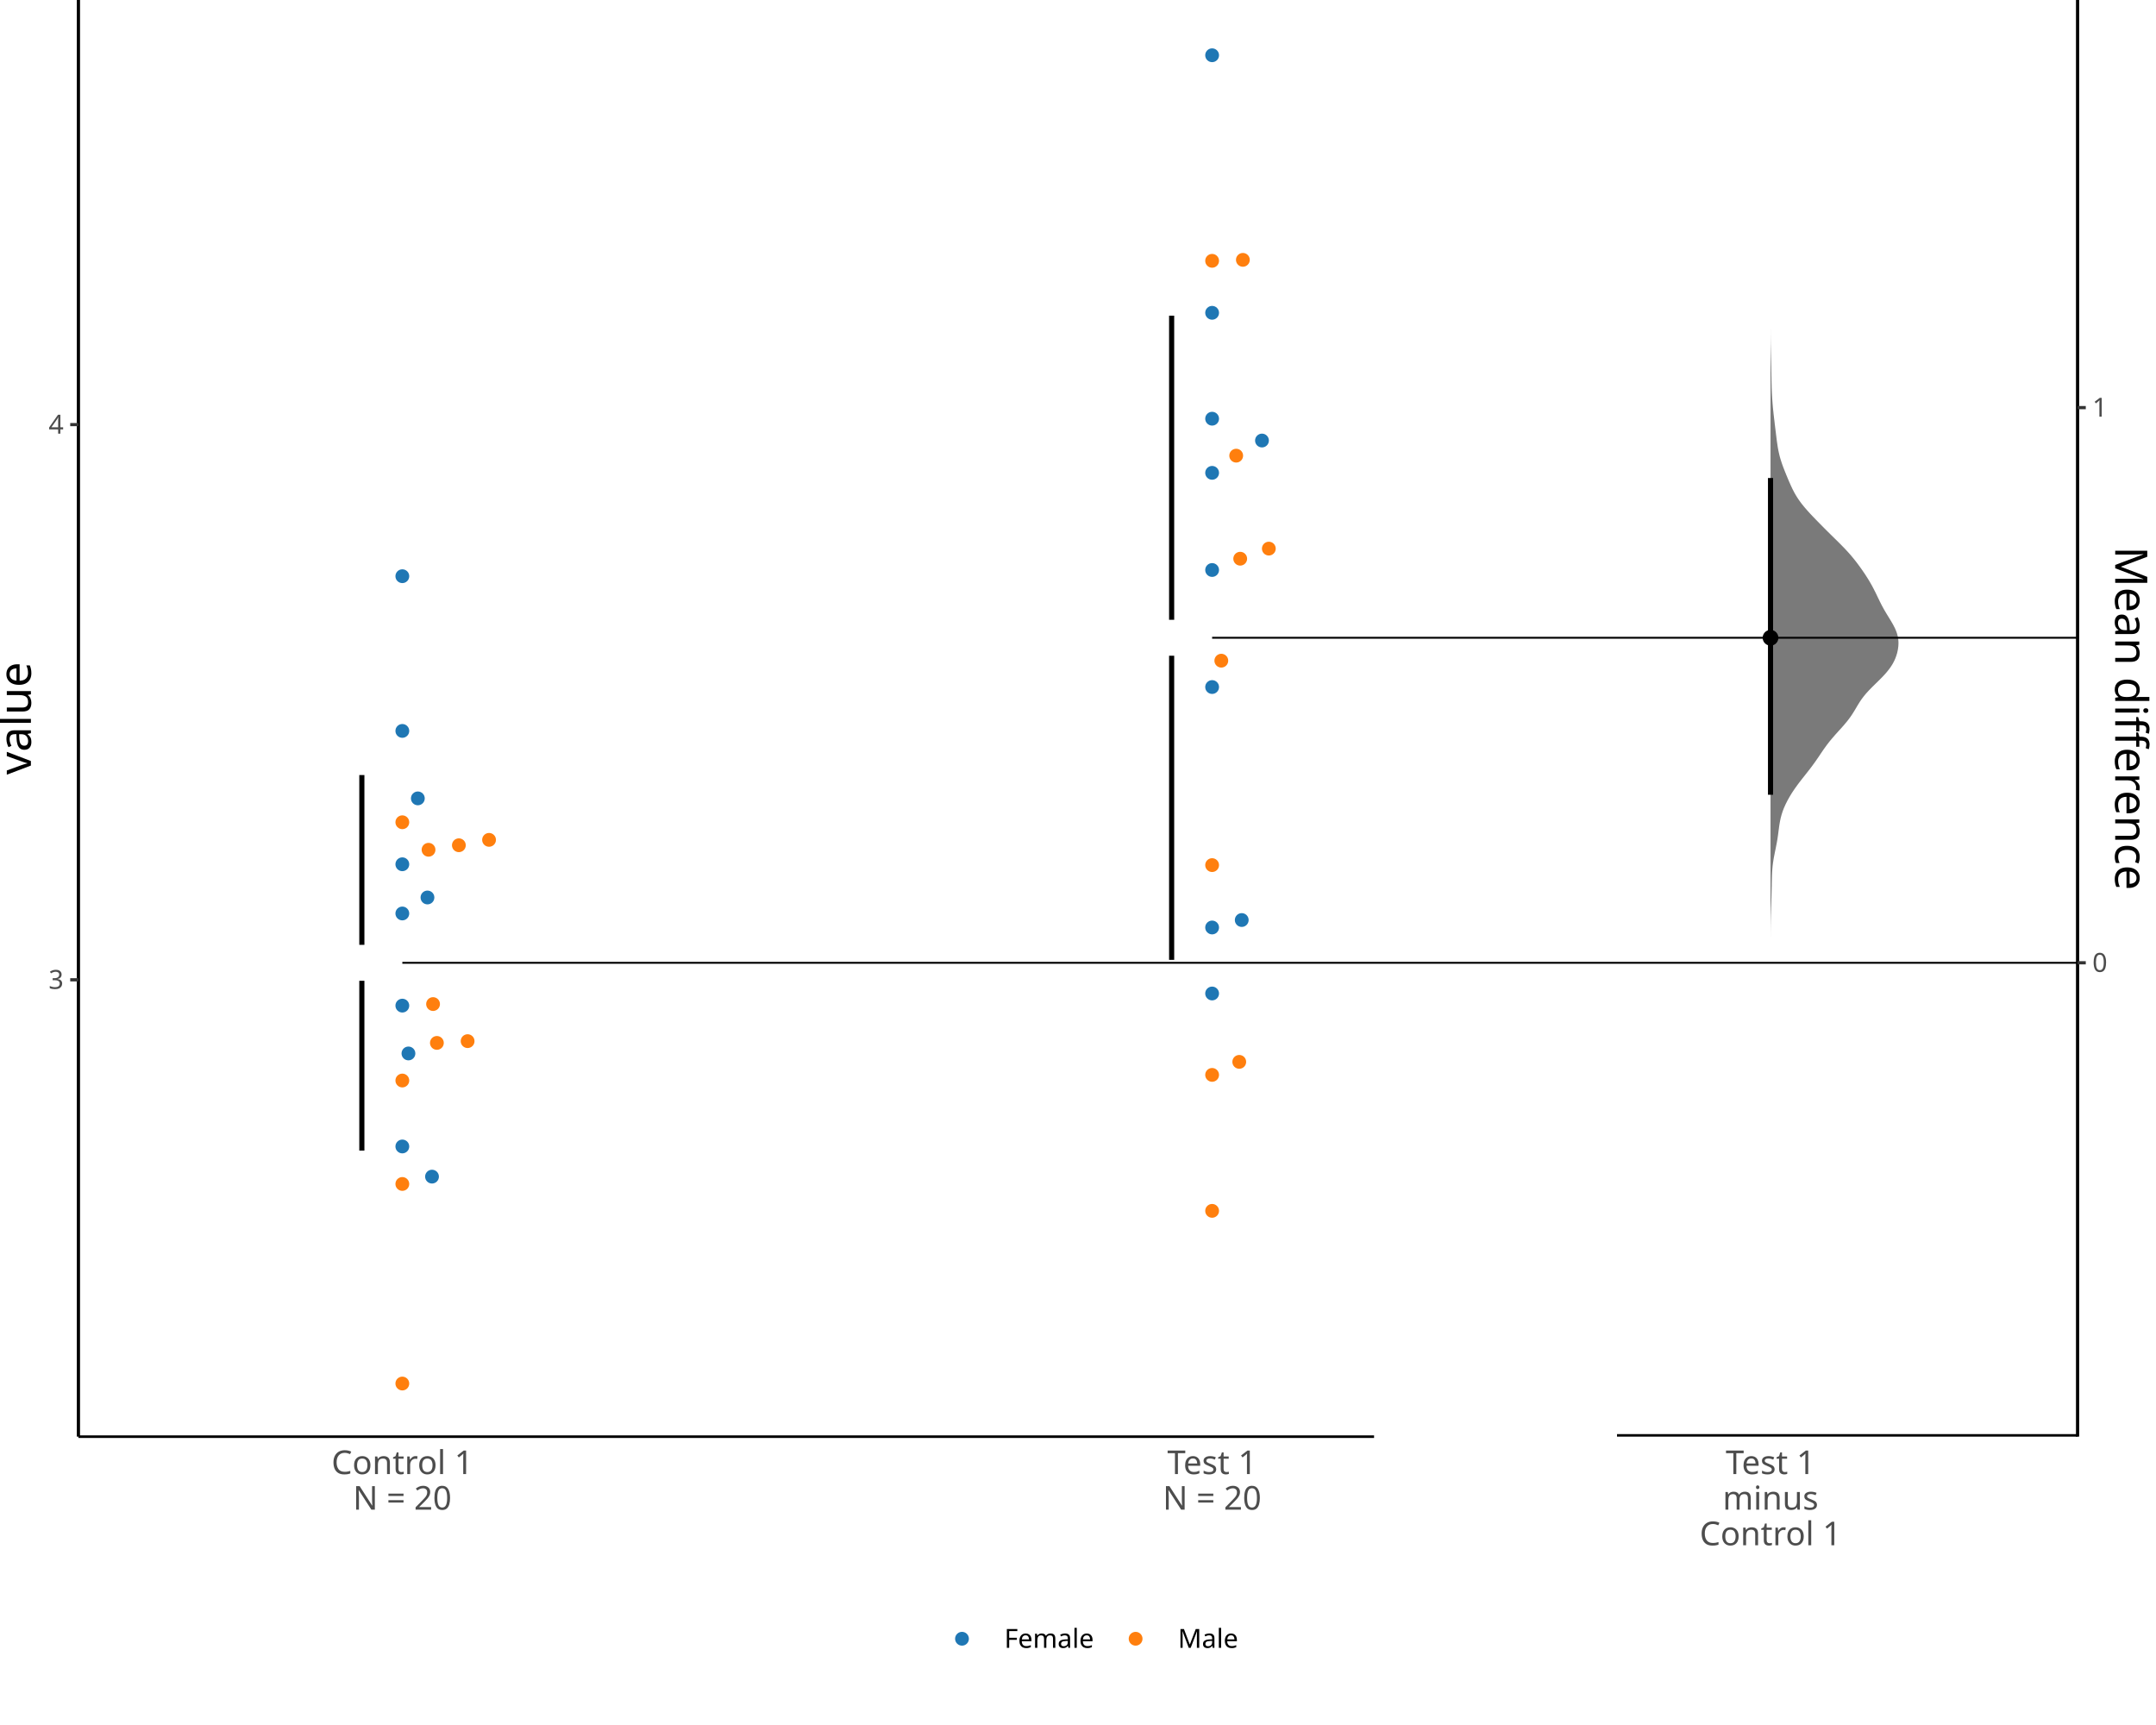
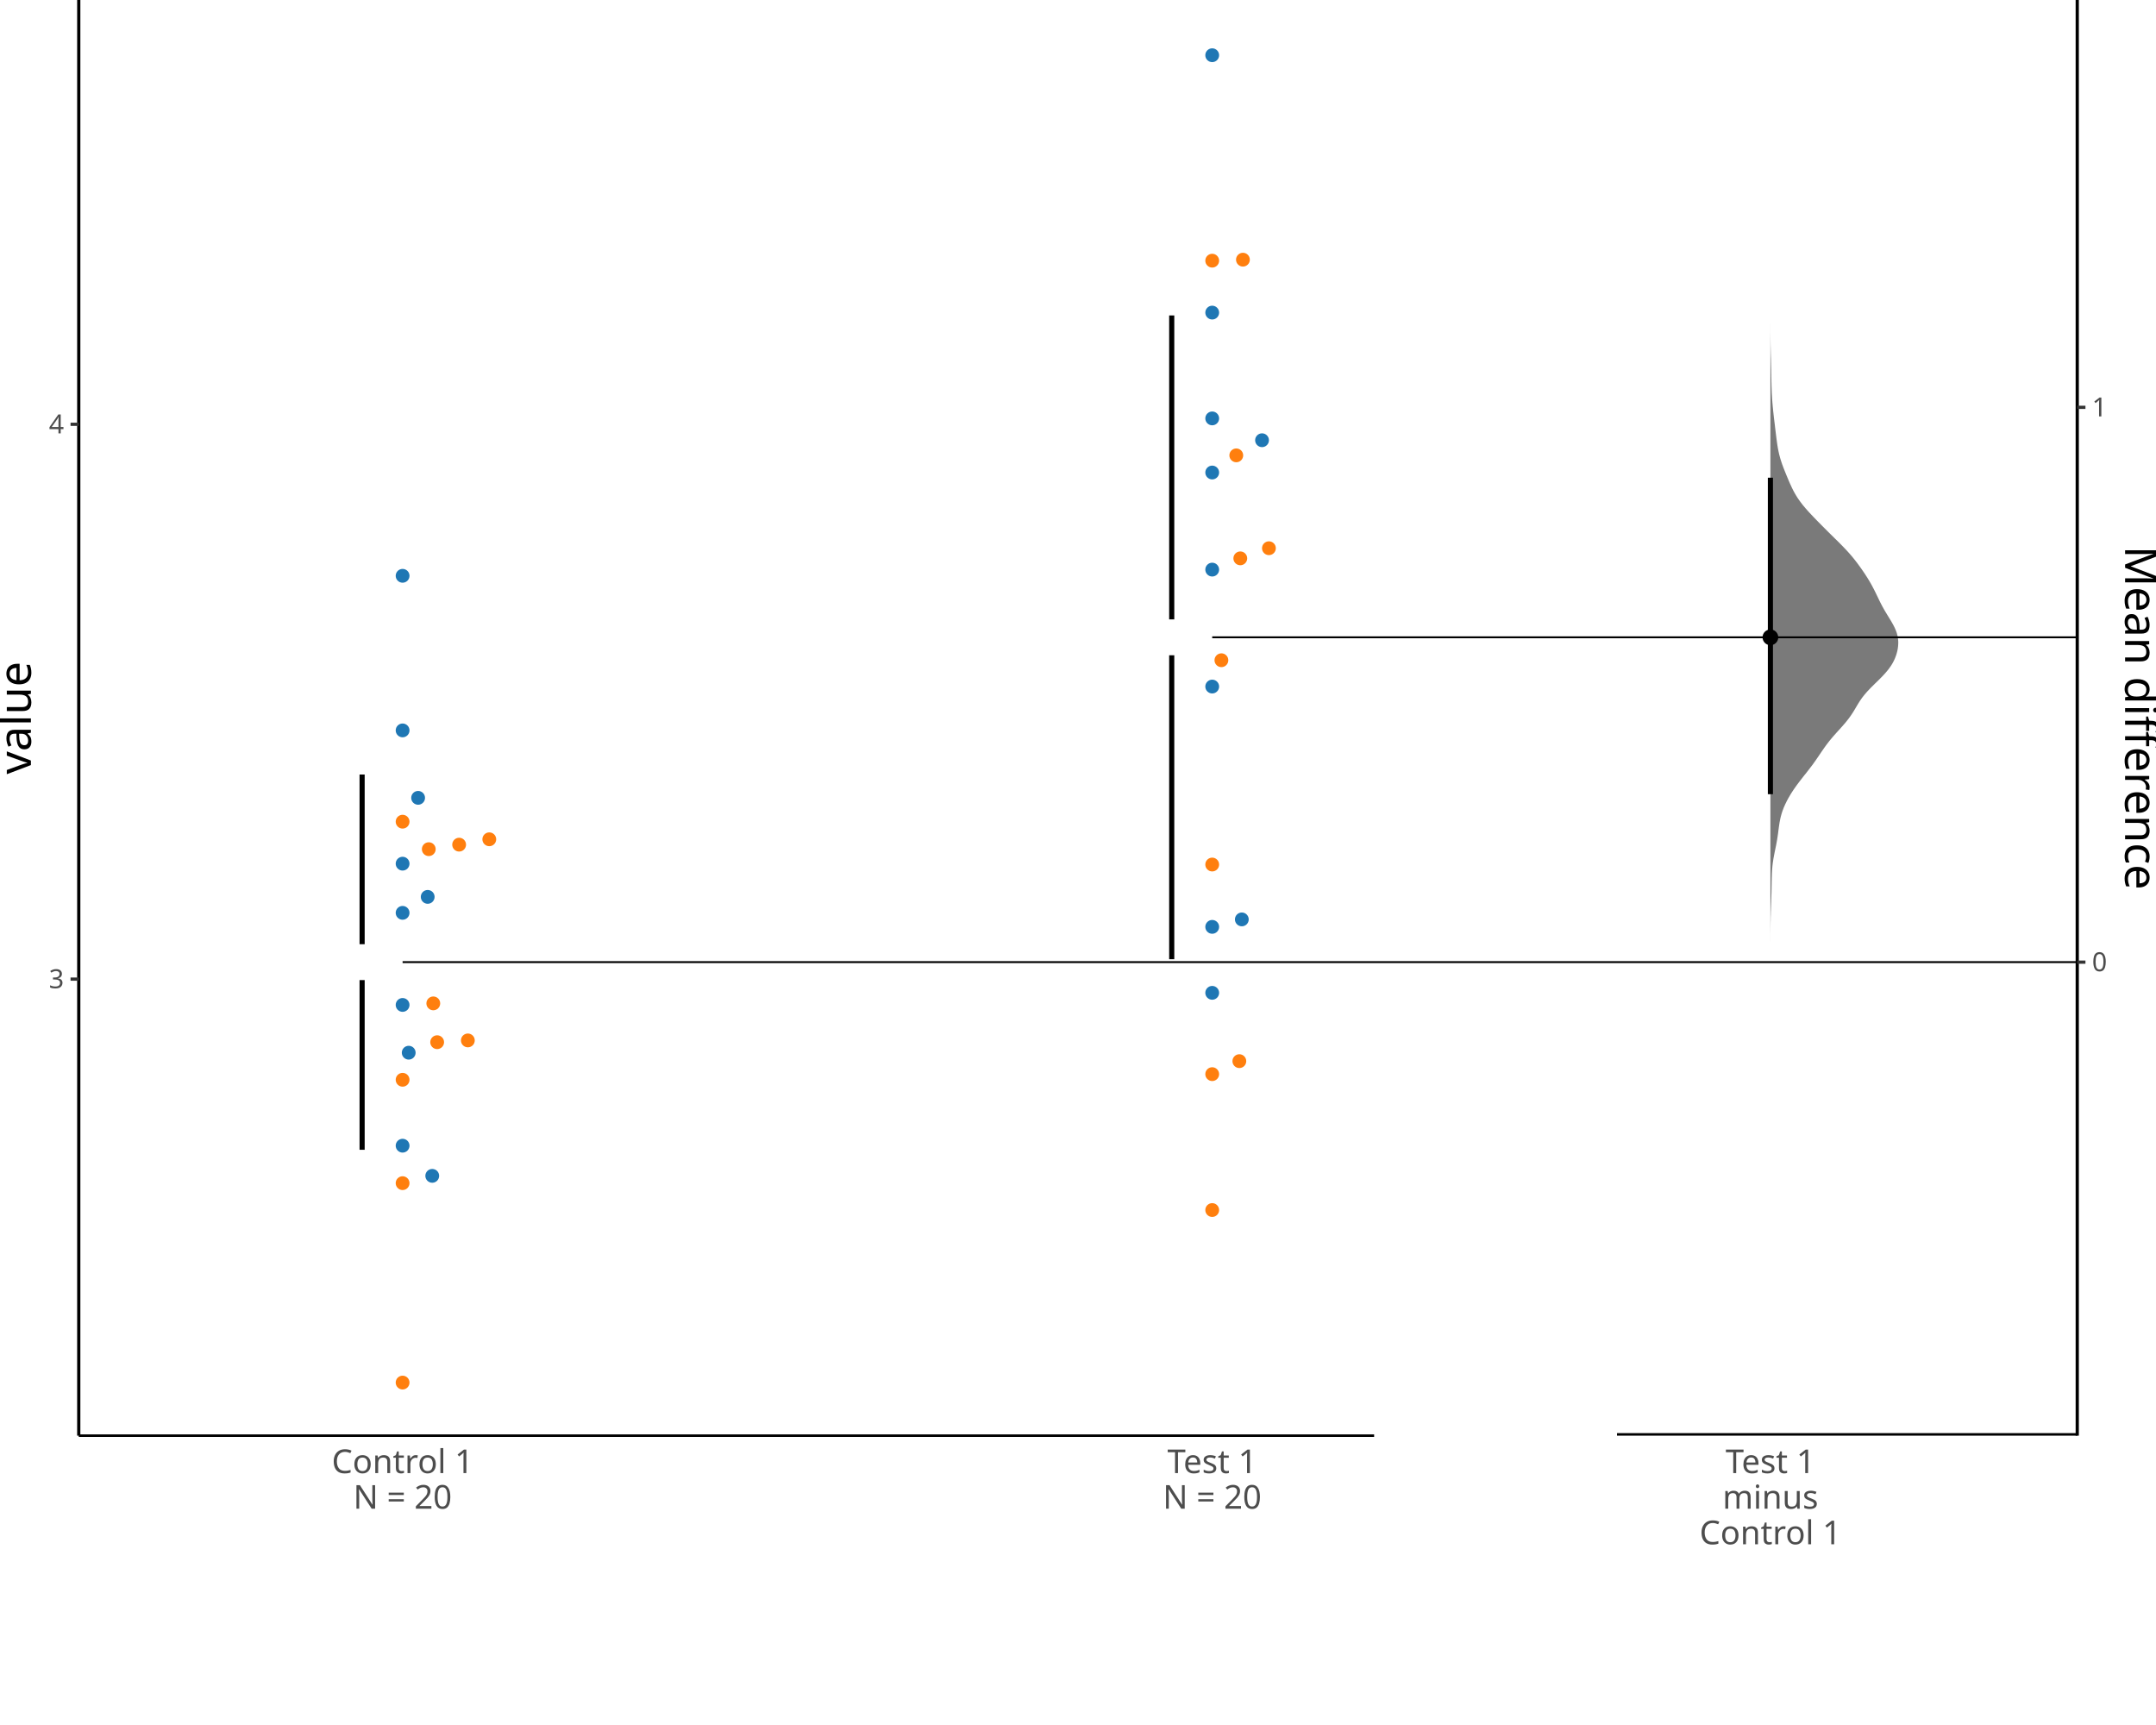
<svg xmlns="http://www.w3.org/2000/svg" class="svglite" data-engine-version="2.0" width="720.00pt" height="576.00pt" viewBox="0 0 720.00 576.00">
  <defs>
    <style type="text/css">
    .svglite line, .svglite polyline, .svglite polygon, .svglite path, .svglite rect, .svglite circle {
      fill: none;
      stroke: #000000;
      stroke-linecap: round;
      stroke-linejoin: round;
      stroke-miterlimit: 10.00;
    }
  </style>
  </defs>
  <rect width="100%" height="100%" style="stroke: none; fill: #FFFFFF;" />
  <defs>
    <clipPath id="cpMC4wMHw3MjAuMDB8MC4wMHw1NzYuMDA=">
      <rect x="0.00" y="0.00" width="720.00" height="576.00" />
    </clipPath>
  </defs>
  <g clip-path="url(#cpMC4wMHw3MjAuMDB8MC4wMHw1NzYuMDA=)">
</g>
  <defs>
    <clipPath id="cpMC4wMHw3MjAuMDB8MC4wMHw1MTguNDA=">
      <rect x="0.00" y="0.00" width="720.00" height="518.40" />
    </clipPath>
  </defs>
  <g clip-path="url(#cpMC4wMHw3MjAuMDB8MC4wMHw1MTguNDA=)">
</g>
  <g clip-path="url(#cpMC4wMHw3MjAuMDB8MC4wMHw1NzYuMDA=)">
</g>
  <defs>
    <clipPath id="cpMC4wMHw1NDAuMDB8MC4wMHw1MTguNDA=">
      <rect x="0.00" y="0.00" width="540.00" height="518.40" />
    </clipPath>
  </defs>
  <g clip-path="url(#cpMC4wMHw1NDAuMDB8MC4wMHw1MTguNDA=)">
    <rect x="-0" y="-0" width="540.00" height="518.40" style="stroke-width: 1.07; stroke: #FFFFFF; fill: #FFFFFF;" />
  </g>
  <g clip-path="url(#cpMC4wMHw3MjAuMDB8MC4wMHw1NzYuMDA=)">
-     <rect x="26.19" y="-0" width="513.81" height="479.72" style="stroke-width: 1.07; stroke: none; fill: #FFFFFF;" />
-     <circle cx="143.11" cy="283.75" r="1.95" style="stroke-width: 0.71; stroke: #FF7F0E; fill: #FF7F0E;" />
-     <circle cx="134.36" cy="274.56" r="1.95" style="stroke-width: 0.71; stroke: #FF7F0E; fill: #FF7F0E;" />
-     <circle cx="144.62" cy="335.27" r="1.95" style="stroke-width: 0.71; stroke: #FF7F0E; fill: #FF7F0E;" />
-     <circle cx="134.36" cy="360.80" r="1.95" style="stroke-width: 0.71; stroke: #FF7F0E; fill: #FF7F0E;" />
-     <circle cx="153.24" cy="282.24" r="1.95" style="stroke-width: 0.71; stroke: #FF7F0E; fill: #FF7F0E;" />
-     <circle cx="134.36" cy="461.98" r="1.95" style="stroke-width: 0.71; stroke: #FF7F0E; fill: #FF7F0E;" />
-     <circle cx="163.32" cy="280.44" r="1.95" style="stroke-width: 0.71; stroke: #FF7F0E; fill: #FF7F0E;" />
-     <circle cx="156.16" cy="347.65" r="1.95" style="stroke-width: 0.71; stroke: #FF7F0E; fill: #FF7F0E;" />
-     <circle cx="145.90" cy="348.24" r="1.95" style="stroke-width: 0.71; stroke: #FF7F0E; fill: #FF7F0E;" />
-     <circle cx="134.36" cy="395.34" r="1.95" style="stroke-width: 0.71; stroke: #FF7F0E; fill: #FF7F0E;" />
-     <circle cx="134.36" cy="335.79" r="1.95" style="stroke-width: 0.71; stroke: #1F77B4; fill: #1F77B4;" />
-     <circle cx="134.36" cy="192.40" r="1.95" style="stroke-width: 0.71; stroke: #1F77B4; fill: #1F77B4;" />
-     <circle cx="142.75" cy="299.68" r="1.95" style="stroke-width: 0.71; stroke: #1F77B4; fill: #1F77B4;" />
-     <circle cx="134.36" cy="288.59" r="1.95" style="stroke-width: 0.71; stroke: #1F77B4; fill: #1F77B4;" />
-     <circle cx="134.36" cy="382.82" r="1.95" style="stroke-width: 0.71; stroke: #1F77B4; fill: #1F77B4;" />
-     <circle cx="139.54" cy="266.59" r="1.95" style="stroke-width: 0.71; stroke: #1F77B4; fill: #1F77B4;" />
-     <circle cx="144.27" cy="392.89" r="1.95" style="stroke-width: 0.71; stroke: #1F77B4; fill: #1F77B4;" />
-     <circle cx="136.40" cy="351.76" r="1.95" style="stroke-width: 0.71; stroke: #1F77B4; fill: #1F77B4;" />
-     <circle cx="134.36" cy="244.06" r="1.95" style="stroke-width: 0.71; stroke: #1F77B4; fill: #1F77B4;" />
-     <circle cx="134.36" cy="305.02" r="1.95" style="stroke-width: 0.71; stroke: #1F77B4; fill: #1F77B4;" />
-     <circle cx="407.86" cy="220.61" r="1.95" style="stroke-width: 0.71; stroke: #FF7F0E; fill: #FF7F0E;" />
-     <circle cx="404.79" cy="358.92" r="1.95" style="stroke-width: 0.71; stroke: #FF7F0E; fill: #FF7F0E;" />
-     <circle cx="423.73" cy="183.19" r="1.95" style="stroke-width: 0.71; stroke: #FF7F0E; fill: #FF7F0E;" />
-     <circle cx="404.79" cy="87.09" r="1.95" style="stroke-width: 0.71; stroke: #FF7F0E; fill: #FF7F0E;" />
-     <circle cx="404.79" cy="288.87" r="1.95" style="stroke-width: 0.71; stroke: #FF7F0E; fill: #FF7F0E;" />
-     <circle cx="404.79" cy="404.32" r="1.95" style="stroke-width: 0.71; stroke: #FF7F0E; fill: #FF7F0E;" />
-     <circle cx="412.83" cy="152.15" r="1.95" style="stroke-width: 0.71; stroke: #FF7F0E; fill: #FF7F0E;" />
-     <circle cx="415.06" cy="86.77" r="1.95" style="stroke-width: 0.71; stroke: #FF7F0E; fill: #FF7F0E;" />
-     <circle cx="414.17" cy="186.56" r="1.95" style="stroke-width: 0.71; stroke: #FF7F0E; fill: #FF7F0E;" />
-     <circle cx="413.85" cy="354.57" r="1.95" style="stroke-width: 0.71; stroke: #FF7F0E; fill: #FF7F0E;" />
-     <circle cx="404.79" cy="229.41" r="1.95" style="stroke-width: 0.71; stroke: #1F77B4; fill: #1F77B4;" />
-     <circle cx="414.68" cy="307.21" r="1.95" style="stroke-width: 0.71; stroke: #1F77B4; fill: #1F77B4;" />
-     <circle cx="404.79" cy="331.74" r="1.95" style="stroke-width: 0.71; stroke: #1F77B4; fill: #1F77B4;" />
-     <circle cx="404.79" cy="18.45" r="1.95" style="stroke-width: 0.71; stroke: #1F77B4; fill: #1F77B4;" />
-     <circle cx="404.79" cy="104.45" r="1.95" style="stroke-width: 0.71; stroke: #1F77B4; fill: #1F77B4;" />
-     <circle cx="421.44" cy="147.10" r="1.95" style="stroke-width: 0.71; stroke: #1F77B4; fill: #1F77B4;" />
-     <circle cx="404.79" cy="157.89" r="1.95" style="stroke-width: 0.71; stroke: #1F77B4; fill: #1F77B4;" />
-     <circle cx="404.79" cy="309.70" r="1.95" style="stroke-width: 0.71; stroke: #1F77B4; fill: #1F77B4;" />
-     <circle cx="404.79" cy="190.33" r="1.95" style="stroke-width: 0.71; stroke: #1F77B4; fill: #1F77B4;" />
-     <circle cx="404.79" cy="139.81" r="1.95" style="stroke-width: 0.71; stroke: #1F77B4; fill: #1F77B4;" />
-     <line x1="134.36" y1="321.49" x2="540.00" y2="321.49" style="stroke-width: 0.64; stroke-linecap: butt;" />
-     <line x1="404.79" y1="212.96" x2="540.00" y2="212.96" style="stroke-width: 0.64; stroke-linecap: butt;" />
-     <line x1="120.84" y1="314.64" x2="120.84" y2="259.65" style="stroke-width: 1.71; stroke-linecap: square;" />
-     <line x1="391.27" y1="206.10" x2="391.27" y2="106.26" style="stroke-width: 1.71; stroke-linecap: square;" />
-     <line x1="120.84" y1="328.35" x2="120.84" y2="383.33" style="stroke-width: 1.71; stroke-linecap: square;" />
-     <line x1="391.27" y1="219.81" x2="391.27" y2="319.66" style="stroke-width: 1.71; stroke-linecap: square;" />
-     <line x1="26.19" y1="479.72" x2="458.87" y2="479.72" style="stroke-width: 0.85; stroke-linecap: butt;" />
-     <polyline points="26.19,479.72 26.19,0.00 " style="stroke-width: 1.07; stroke-linecap: butt;" />
-     <text x="21.26" y="330.20" text-anchor="end" style="font-size: 8.80px; fill: #4D4D4D; font-family: sans;" textLength="4.89px" lengthAdjust="spacingAndGlyphs">3</text>
-     <text x="21.26" y="144.81" text-anchor="end" style="font-size: 8.80px; fill: #4D4D4D; font-family: sans;" textLength="4.89px" lengthAdjust="spacingAndGlyphs">4</text>
-     <polyline points="23.45,327.17 26.19,327.17 " style="stroke-width: 1.07; stroke: #333333; stroke-linecap: butt;" />
-     <polyline points="23.45,141.78 26.19,141.78 " style="stroke-width: 1.07; stroke: #333333; stroke-linecap: butt;" />
-     <text x="134.36" y="492.22" text-anchor="middle" style="font-size: 11.00px; fill: #4D4D4D; font-family: sans;" textLength="44.64px" lengthAdjust="spacingAndGlyphs">Control 1</text>
-     <text x="134.36" y="504.10" text-anchor="middle" style="font-size: 11.00px; fill: #4D4D4D; font-family: sans;" textLength="32.72px" lengthAdjust="spacingAndGlyphs">N = 20</text>
-     <text x="404.79" y="492.22" text-anchor="middle" style="font-size: 11.00px; fill: #4D4D4D; font-family: sans;" textLength="30.57px" lengthAdjust="spacingAndGlyphs">Test 1</text>
-     <text x="404.79" y="504.10" text-anchor="middle" style="font-size: 11.00px; fill: #4D4D4D; font-family: sans;" textLength="32.72px" lengthAdjust="spacingAndGlyphs">N = 20</text>
-     <text transform="translate(10.32,239.86) rotate(-90)" text-anchor="middle" style="font-size: 15.00px; font-family: sans;" textLength="35.87px" lengthAdjust="spacingAndGlyphs">value</text>
+     <rect x="26.30" y="-0" width="513.70" height="479.39" style="stroke-width: 1.07; stroke: none; fill: #FFFFFF;" />
+     <circle cx="143.19" cy="283.55" r="1.95" style="stroke-width: 0.71; stroke: #FF7F0E; fill: #FF7F0E;" />
+     <circle cx="134.45" cy="274.37" r="1.95" style="stroke-width: 0.71; stroke: #FF7F0E; fill: #FF7F0E;" />
+     <circle cx="144.70" cy="335.04" r="1.95" style="stroke-width: 0.71; stroke: #FF7F0E; fill: #FF7F0E;" />
+     <circle cx="134.45" cy="360.55" r="1.95" style="stroke-width: 0.71; stroke: #FF7F0E; fill: #FF7F0E;" />
+     <circle cx="153.33" cy="282.04" r="1.95" style="stroke-width: 0.71; stroke: #FF7F0E; fill: #FF7F0E;" />
+     <circle cx="134.45" cy="461.66" r="1.95" style="stroke-width: 0.71; stroke: #FF7F0E; fill: #FF7F0E;" />
+     <circle cx="163.40" cy="280.25" r="1.95" style="stroke-width: 0.71; stroke: #FF7F0E; fill: #FF7F0E;" />
+     <circle cx="156.24" cy="347.41" r="1.95" style="stroke-width: 0.71; stroke: #FF7F0E; fill: #FF7F0E;" />
+     <circle cx="145.99" cy="348.00" r="1.95" style="stroke-width: 0.71; stroke: #FF7F0E; fill: #FF7F0E;" />
+     <circle cx="134.45" cy="395.07" r="1.95" style="stroke-width: 0.71; stroke: #FF7F0E; fill: #FF7F0E;" />
+     <circle cx="134.45" cy="335.56" r="1.95" style="stroke-width: 0.71; stroke: #1F77B4; fill: #1F77B4;" />
+     <circle cx="134.45" cy="192.27" r="1.95" style="stroke-width: 0.71; stroke: #1F77B4; fill: #1F77B4;" />
+     <circle cx="142.83" cy="299.48" r="1.95" style="stroke-width: 0.71; stroke: #1F77B4; fill: #1F77B4;" />
+     <circle cx="134.45" cy="288.39" r="1.95" style="stroke-width: 0.71; stroke: #1F77B4; fill: #1F77B4;" />
+     <circle cx="134.45" cy="382.56" r="1.95" style="stroke-width: 0.71; stroke: #1F77B4; fill: #1F77B4;" />
+     <circle cx="139.63" cy="266.41" r="1.95" style="stroke-width: 0.71; stroke: #1F77B4; fill: #1F77B4;" />
+     <circle cx="144.35" cy="392.63" r="1.95" style="stroke-width: 0.71; stroke: #1F77B4; fill: #1F77B4;" />
+     <circle cx="136.49" cy="351.51" r="1.95" style="stroke-width: 0.71; stroke: #1F77B4; fill: #1F77B4;" />
+     <circle cx="134.45" cy="243.89" r="1.95" style="stroke-width: 0.71; stroke: #1F77B4; fill: #1F77B4;" />
+     <circle cx="134.45" cy="304.81" r="1.95" style="stroke-width: 0.71; stroke: #1F77B4; fill: #1F77B4;" />
+     <circle cx="407.89" cy="220.46" r="1.95" style="stroke-width: 0.71; stroke: #FF7F0E; fill: #FF7F0E;" />
+     <circle cx="404.82" cy="358.67" r="1.95" style="stroke-width: 0.71; stroke: #FF7F0E; fill: #FF7F0E;" />
+     <circle cx="423.76" cy="183.06" r="1.95" style="stroke-width: 0.71; stroke: #FF7F0E; fill: #FF7F0E;" />
+     <circle cx="404.82" cy="87.04" r="1.95" style="stroke-width: 0.71; stroke: #FF7F0E; fill: #FF7F0E;" />
+     <circle cx="404.82" cy="288.68" r="1.95" style="stroke-width: 0.71; stroke: #FF7F0E; fill: #FF7F0E;" />
+     <circle cx="404.82" cy="404.05" r="1.95" style="stroke-width: 0.71; stroke: #FF7F0E; fill: #FF7F0E;" />
+     <circle cx="412.86" cy="152.05" r="1.95" style="stroke-width: 0.71; stroke: #FF7F0E; fill: #FF7F0E;" />
+     <circle cx="415.08" cy="86.71" r="1.95" style="stroke-width: 0.71; stroke: #FF7F0E; fill: #FF7F0E;" />
+     <circle cx="414.20" cy="186.44" r="1.95" style="stroke-width: 0.71; stroke: #FF7F0E; fill: #FF7F0E;" />
+     <circle cx="413.88" cy="354.33" r="1.95" style="stroke-width: 0.71; stroke: #FF7F0E; fill: #FF7F0E;" />
+     <circle cx="404.82" cy="229.25" r="1.95" style="stroke-width: 0.71; stroke: #1F77B4; fill: #1F77B4;" />
+     <circle cx="414.71" cy="307.00" r="1.95" style="stroke-width: 0.71; stroke: #1F77B4; fill: #1F77B4;" />
+     <circle cx="404.82" cy="331.52" r="1.95" style="stroke-width: 0.71; stroke: #1F77B4; fill: #1F77B4;" />
+     <circle cx="404.82" cy="18.44" r="1.95" style="stroke-width: 0.71; stroke: #1F77B4; fill: #1F77B4;" />
+     <circle cx="404.82" cy="104.38" r="1.95" style="stroke-width: 0.71; stroke: #1F77B4; fill: #1F77B4;" />
+     <circle cx="421.46" cy="147.00" r="1.95" style="stroke-width: 0.71; stroke: #1F77B4; fill: #1F77B4;" />
+     <circle cx="404.82" cy="157.78" r="1.95" style="stroke-width: 0.71; stroke: #1F77B4; fill: #1F77B4;" />
+     <circle cx="404.82" cy="309.49" r="1.95" style="stroke-width: 0.71; stroke: #1F77B4; fill: #1F77B4;" />
+     <circle cx="404.82" cy="190.20" r="1.95" style="stroke-width: 0.71; stroke: #1F77B4; fill: #1F77B4;" />
+     <circle cx="404.82" cy="139.71" r="1.95" style="stroke-width: 0.71; stroke: #1F77B4; fill: #1F77B4;" />
+     <line x1="134.45" y1="321.27" x2="540.00" y2="321.27" style="stroke-width: 0.64; stroke-linecap: butt;" />
+     <line x1="404.82" y1="212.81" x2="540.00" y2="212.81" style="stroke-width: 0.64; stroke-linecap: butt;" />
+     <line x1="120.93" y1="314.43" x2="120.93" y2="259.48" style="stroke-width: 1.71; stroke-linecap: square;" />
+     <line x1="391.30" y1="205.96" x2="391.30" y2="106.19" style="stroke-width: 1.71; stroke-linecap: square;" />
+     <line x1="120.93" y1="328.12" x2="120.93" y2="383.07" style="stroke-width: 1.71; stroke-linecap: square;" />
+     <line x1="391.30" y1="219.66" x2="391.30" y2="319.44" style="stroke-width: 1.71; stroke-linecap: square;" />
+     <line x1="26.30" y1="479.39" x2="458.89" y2="479.39" style="stroke-width: 0.85; stroke-linecap: butt;" />
+     <polyline points="26.30,479.39 26.30,0.00 " style="stroke-width: 1.07; stroke-linecap: butt;" />
+     <text x="21.37" y="329.97" text-anchor="end" style="font-size: 8.80px; fill: #4D4D4D; font-family: sans;" textLength="4.89px" lengthAdjust="spacingAndGlyphs">3</text>
+     <text x="21.37" y="144.71" text-anchor="end" style="font-size: 8.80px; fill: #4D4D4D; font-family: sans;" textLength="4.89px" lengthAdjust="spacingAndGlyphs">4</text>
+     <polyline points="23.56,326.94 26.30,326.94 " style="stroke-width: 1.07; stroke: #333333; stroke-linecap: butt;" />
+     <polyline points="23.56,141.68 26.30,141.68 " style="stroke-width: 1.07; stroke: #333333; stroke-linecap: butt;" />
+     <text x="134.45" y="491.89" text-anchor="middle" style="font-size: 11.00px; fill: #4D4D4D; font-family: sans;" textLength="44.64px" lengthAdjust="spacingAndGlyphs">Control 1</text>
+     <text x="134.45" y="503.77" text-anchor="middle" style="font-size: 11.00px; fill: #4D4D4D; font-family: sans;" textLength="32.72px" lengthAdjust="spacingAndGlyphs">N = 20</text>
+     <text x="404.82" y="491.89" text-anchor="middle" style="font-size: 11.00px; fill: #4D4D4D; font-family: sans;" textLength="30.57px" lengthAdjust="spacingAndGlyphs">Test 1</text>
+     <text x="404.82" y="503.77" text-anchor="middle" style="font-size: 11.00px; fill: #4D4D4D; font-family: sans;" textLength="32.72px" lengthAdjust="spacingAndGlyphs">N = 20</text>
+     <text transform="translate(10.32,239.70) rotate(-90)" text-anchor="middle" style="font-size: 15.00px; font-family: sans;" textLength="35.87px" lengthAdjust="spacingAndGlyphs">value</text>
  </g>
  <defs>
    <clipPath id="cpNTQwLjAwfDcyMC4wMHwwLjAwfDUxOC40MA==">
      <rect x="540.00" y="0.00" width="180.00" height="518.40" />
    </clipPath>
  </defs>
  <g clip-path="url(#cpNTQwLjAwfDcyMC4wMHwwLjAwfDUxOC40MA==)">
    <rect x="540.00" y="-0" width="180.00" height="518.40" style="stroke-width: 1.07; stroke: #FFFFFF; fill: #FFFFFF;" />
  </g>
  <g clip-path="url(#cpMC4wMHw3MjAuMDB8MC4wMHw1NzYuMDA=)">
</g>
  <defs>
-     <clipPath id="cpNTQwLjAwfDY5My44MXwwLjAwfDQ3OS43Mg==">
-       <rect x="540.00" y="0.00" width="153.81" height="479.72" />
+     <clipPath id="cpNTQwLjAwfDY5My43MHwwLjAwfDQ3OS4zOQ==">
+       <rect x="540.00" y="0.00" width="153.70" height="479.39" />
    </clipPath>
  </defs>
-   <g clip-path="url(#cpNTQwLjAwfDY5My44MXwwLjAwfDQ3OS43Mg==)">
-     <rect x="540.00" y="-0" width="153.81" height="479.72" style="stroke-width: 1.07; stroke: none; fill: #FFFFFF;" />
-     <polygon points="591.27,315.12 591.27,314.71 591.27,314.31 591.27,313.90 591.27,313.49 591.27,313.09 591.28,312.68 591.28,312.27 591.28,311.87 591.28,311.46 591.28,311.05 591.29,310.65 591.29,310.24 591.29,309.83 591.30,309.43 591.30,309.02 591.31,308.61 591.32,308.21 591.32,307.80 591.33,307.39 591.34,306.99 591.35,306.58 591.36,306.17 591.37,305.77 591.38,305.36 591.40,304.95 591.41,304.55 591.42,304.14 591.44,303.73 591.45,303.33 591.46,302.92 591.48,302.51 591.49,302.11 591.51,301.70 591.52,301.29 591.54,300.89 591.55,300.48 591.56,300.07 591.58,299.67 591.59,299.26 591.60,298.85 591.61,298.45 591.62,298.04 591.63,297.63 591.64,297.23 591.65,296.82 591.66,296.41 591.67,296.01 591.68,295.60 591.68,295.19 591.69,294.79 591.70,294.38 591.71,293.97 591.72,293.57 591.73,293.16 591.74,292.75 591.75,292.35 591.77,291.94 591.79,291.53 591.81,291.13 591.84,290.72 591.87,290.31 591.90,289.91 591.94,289.50 591.98,289.09 592.03,288.69 592.08,288.28 592.14,287.87 592.20,287.47 592.26,287.06 592.33,286.65 592.40,286.25 592.48,285.84 592.56,285.43 592.64,285.03 592.72,284.62 592.80,284.21 592.89,283.81 592.97,283.40 593.05,282.99 593.13,282.59 593.21,282.18 593.29,281.77 593.37,281.37 593.44,280.96 593.51,280.55 593.58,280.15 593.64,279.74 593.70,279.33 593.76,278.93 593.81,278.52 593.87,278.11 593.92,277.71 593.97,277.30 594.03,276.89 594.08,276.49 594.14,276.08 594.19,275.67 594.26,275.27 594.32,274.86 594.40,274.45 594.47,274.05 594.56,273.64 594.65,273.23 594.75,272.83 594.86,272.42 594.97,272.01 595.10,271.61 595.23,271.20 595.37,270.79 595.52,270.39 595.68,269.98 595.85,269.57 596.03,269.17 596.21,268.76 596.41,268.35 596.61,267.95 596.81,267.54 597.03,267.13 597.25,266.73 597.48,266.32 597.72,265.91 597.96,265.51 598.21,265.10 598.47,264.69 598.73,264.29 599.01,263.88 599.28,263.47 599.57,263.07 599.86,262.66 600.15,262.25 600.45,261.85 600.76,261.44 601.07,261.03 601.38,260.63 601.70,260.22 602.02,259.81 602.34,259.41 602.66,259.00 602.98,258.59 603.30,258.19 603.62,257.78 603.94,257.37 604.26,256.97 604.57,256.56 604.88,256.15 605.18,255.75 605.48,255.34 605.78,254.93 606.07,254.53 606.36,254.12 606.64,253.71 606.92,253.31 607.20,252.90 607.48,252.49 607.75,252.09 608.02,251.68 608.30,251.27 608.58,250.87 608.85,250.46 609.14,250.05 609.43,249.65 609.72,249.24 610.02,248.83 610.33,248.43 610.64,248.02 610.96,247.61 611.29,247.21 611.63,246.80 611.98,246.39 612.33,245.99 612.68,245.58 613.04,245.17 613.41,244.77 613.77,244.36 614.14,243.95 614.51,243.55 614.88,243.14 615.24,242.73 615.60,242.33 615.95,241.92 616.29,241.51 616.63,241.11 616.96,240.70 617.28,240.29 617.58,239.89 617.88,239.48 618.16,239.07 618.44,238.67 618.70,238.26 618.96,237.85 619.21,237.45 619.46,237.04 619.70,236.63 619.94,236.23 620.18,235.82 620.42,235.41 620.67,235.01 620.93,234.60 621.19,234.19 621.46,233.79 621.75,233.38 622.05,232.97 622.36,232.57 622.69,232.16 623.03,231.75 623.38,231.35 623.75,230.94 624.13,230.53 624.52,230.13 624.92,229.72 625.32,229.31 625.73,228.91 626.15,228.50 626.56,228.09 626.98,227.69 627.39,227.28 627.80,226.87 628.20,226.47 628.60,226.06 628.99,225.65 629.36,225.25 629.73,224.84 630.08,224.43 630.41,224.03 630.73,223.62 631.04,223.21 631.33,222.81 631.60,222.40 631.86,221.99 632.10,221.59 632.32,221.18 632.53,220.77 632.72,220.37 632.90,219.96 633.06,219.55 633.21,219.15 633.34,218.74 633.47,218.33 633.58,217.93 633.67,217.52 633.76,217.11 633.83,216.71 633.89,216.30 633.94,215.89 633.97,215.49 633.99,215.08 634.00,214.67 633.99,214.27 633.96,213.86 633.92,213.45 633.86,213.05 633.79,212.64 633.70,212.23 633.59,211.83 633.47,211.42 633.33,211.01 633.17,210.61 633.00,210.20 632.82,209.79 632.62,209.39 632.41,208.98 632.20,208.57 631.97,208.17 631.73,207.76 631.49,207.35 631.25,206.95 631.00,206.54 630.75,206.13 630.50,205.73 630.25,205.32 630.00,204.91 629.76,204.51 629.52,204.10 629.28,203.69 629.05,203.29 628.83,202.88 628.61,202.47 628.39,202.07 628.18,201.66 627.98,201.25 627.77,200.85 627.58,200.44 627.38,200.03 627.18,199.63 626.99,199.22 626.79,198.81 626.60,198.41 626.40,198.00 626.20,197.59 625.99,197.19 625.79,196.78 625.57,196.37 625.36,195.97 625.14,195.56 624.91,195.15 624.68,194.75 624.45,194.34 624.21,193.93 623.96,193.53 623.71,193.12 623.45,192.71 623.19,192.31 622.93,191.90 622.66,191.49 622.38,191.09 622.10,190.68 621.82,190.27 621.54,189.87 621.25,189.46 620.95,189.05 620.65,188.65 620.35,188.24 620.04,187.83 619.73,187.43 619.41,187.02 619.08,186.61 618.75,186.21 618.41,185.80 618.07,185.39 617.71,184.99 617.35,184.58 616.98,184.17 616.61,183.77 616.23,183.36 615.84,182.95 615.44,182.55 615.05,182.14 614.64,181.73 614.24,181.33 613.83,180.92 613.42,180.51 613.01,180.11 612.59,179.70 612.18,179.29 611.77,178.89 611.35,178.48 610.94,178.07 610.53,177.67 610.12,177.26 609.71,176.85 609.31,176.45 608.90,176.04 608.50,175.63 608.10,175.23 607.69,174.82 607.30,174.41 606.90,174.01 606.50,173.60 606.11,173.19 605.72,172.79 605.33,172.38 604.94,171.97 604.56,171.57 604.19,171.16 603.82,170.76 603.46,170.35 603.10,169.94 602.75,169.54 602.41,169.13 602.08,168.72 601.76,168.32 601.44,167.91 601.14,167.50 600.85,167.10 600.57,166.69 600.30,166.28 600.04,165.88 599.79,165.47 599.55,165.06 599.32,164.66 599.10,164.25 598.89,163.84 598.68,163.44 598.48,163.03 598.29,162.62 598.10,162.22 597.92,161.81 597.74,161.40 597.56,161.00 597.38,160.59 597.21,160.18 597.04,159.78 596.87,159.37 596.70,158.96 596.53,158.56 596.37,158.15 596.20,157.74 596.04,157.34 595.88,156.93 595.72,156.52 595.56,156.12 595.41,155.71 595.26,155.30 595.12,154.90 594.98,154.49 594.85,154.08 594.72,153.68 594.59,153.27 594.48,152.86 594.36,152.46 594.26,152.05 594.16,151.64 594.07,151.24 593.98,150.83 593.89,150.42 593.82,150.02 593.74,149.61 593.67,149.20 593.61,148.80 593.55,148.39 593.49,147.98 593.43,147.58 593.37,147.17 593.32,146.76 593.27,146.36 593.22,145.95 593.17,145.54 593.12,145.14 593.07,144.73 593.02,144.32 592.97,143.92 592.92,143.51 592.87,143.10 592.82,142.70 592.77,142.29 592.72,141.88 592.67,141.48 592.63,141.07 592.58,140.66 592.53,140.26 592.48,139.85 592.43,139.44 592.39,139.04 592.34,138.63 592.29,138.22 592.25,137.82 592.21,137.41 592.16,137.00 592.12,136.60 592.08,136.19 592.04,135.78 592.01,135.38 591.97,134.97 591.94,134.56 591.91,134.16 591.88,133.75 591.85,133.34 591.82,132.94 591.80,132.53 591.77,132.12 591.75,131.72 591.73,131.31 591.71,130.90 591.69,130.50 591.68,130.09 591.66,129.68 591.65,129.28 591.64,128.87 591.63,128.46 591.62,128.06 591.61,127.65 591.60,127.24 591.59,126.84 591.59,126.43 591.58,126.02 591.57,125.62 591.56,125.21 591.56,124.80 591.55,124.40 591.54,123.99 591.53,123.58 591.53,123.18 591.52,122.77 591.51,122.36 591.50,121.96 591.49,121.55 591.48,121.14 591.47,120.74 591.46,120.33 591.44,119.92 591.43,119.52 591.42,119.11 591.41,118.70 591.40,118.30 591.39,117.89 591.38,117.48 591.37,117.08 591.36,116.67 591.35,116.26 591.34,115.86 591.33,115.45 591.32,115.04 591.31,114.64 591.31,114.23 591.30,113.82 591.30,113.42 591.29,113.01 591.29,112.60 591.29,112.20 591.28,111.79 591.28,111.38 591.28,110.98 591.28,110.57 591.28,110.16 591.27,109.76 591.27,109.35 591.27,108.94 591.27,108.54 591.27,108.13 591.27,107.72 591.27,107.32 " style="stroke-width: 0.75; stroke: none; fill: #595959; fill-opacity: 0.80;" />
-     <line x1="591.27" y1="264.52" x2="591.27" y2="160.47" style="stroke-width: 1.71; stroke-linecap: square;" />
-     <circle cx="591.27" cy="212.96" r="2.25" style="stroke-width: 0.75; fill: #000000;" />
-     <line x1="334.92" y1="321.49" x2="334.92" y2="321.49" style="stroke-width: 1.71; stroke-linecap: square;" />
-     <circle cx="334.92" cy="321.49" r="2.25" style="stroke-width: 0.75; fill: #000000;" />
-     <line x1="540.00" y1="212.96" x2="693.81" y2="212.96" style="stroke-width: 0.64; stroke-linecap: butt;" />
-     <line x1="540.00" y1="321.49" x2="693.81" y2="321.49" style="stroke-width: 0.64; stroke-linecap: butt;" />
-     <line x1="540.00" y1="479.72" x2="693.81" y2="479.72" style="stroke-width: 1.71; stroke-linecap: butt;" />
+   <g clip-path="url(#cpNTQwLjAwfDY5My43MHwwLjAwfDQ3OS4zOQ==)">
+     <rect x="540.00" y="-0" width="153.70" height="479.39" style="stroke-width: 1.07; stroke: none; fill: #FFFFFF;" />
+     <polygon points="591.23,314.90 591.23,314.50 591.24,314.09 591.24,313.68 591.24,313.28 591.24,312.87 591.24,312.46 591.24,312.06 591.24,311.65 591.24,311.25 591.25,310.84 591.25,310.43 591.25,310.03 591.26,309.62 591.26,309.21 591.27,308.81 591.27,308.40 591.28,307.99 591.29,307.59 591.30,307.18 591.30,306.78 591.31,306.37 591.32,305.96 591.34,305.56 591.35,305.15 591.36,304.74 591.37,304.34 591.39,303.93 591.40,303.52 591.41,303.12 591.43,302.71 591.44,302.31 591.46,301.90 591.47,301.49 591.49,301.09 591.50,300.68 591.51,300.27 591.53,299.87 591.54,299.46 591.55,299.05 591.57,298.65 591.58,298.24 591.59,297.84 591.60,297.43 591.61,297.02 591.62,296.62 591.62,296.21 591.63,295.80 591.64,295.40 591.65,294.99 591.65,294.58 591.66,294.18 591.67,293.77 591.68,293.36 591.69,292.96 591.70,292.55 591.72,292.15 591.73,291.74 591.75,291.33 591.77,290.93 591.80,290.52 591.83,290.11 591.86,289.71 591.90,289.30 591.94,288.89 591.99,288.49 592.04,288.08 592.10,287.68 592.16,287.27 592.22,286.86 592.29,286.46 592.37,286.05 592.44,285.64 592.52,285.24 592.60,284.83 592.68,284.42 592.76,284.02 592.85,283.61 592.93,283.21 593.01,282.80 593.10,282.39 593.18,281.99 593.25,281.58 593.33,281.17 593.40,280.77 593.47,280.36 593.54,279.95 593.60,279.55 593.66,279.14 593.72,278.74 593.78,278.33 593.83,277.92 593.88,277.52 593.93,277.11 593.99,276.70 594.04,276.30 594.10,275.89 594.16,275.48 594.22,275.08 594.28,274.67 594.36,274.27 594.44,273.86 594.52,273.45 594.61,273.05 594.71,272.64 594.82,272.23 594.93,271.83 595.06,271.42 595.19,271.01 595.33,270.61 595.49,270.20 595.64,269.79 595.81,269.39 595.99,268.98 596.17,268.58 596.37,268.17 596.57,267.76 596.77,267.36 596.99,266.95 597.21,266.54 597.44,266.14 597.68,265.73 597.92,265.32 598.17,264.92 598.43,264.51 598.69,264.11 598.96,263.70 599.24,263.29 599.53,262.89 599.82,262.48 600.11,262.07 600.41,261.67 600.72,261.26 601.03,260.85 601.34,260.45 601.66,260.04 601.97,259.64 602.29,259.23 602.61,258.82 602.94,258.42 603.26,258.01 603.58,257.60 603.89,257.20 604.21,256.79 604.52,256.38 604.83,255.98 605.14,255.57 605.44,255.17 605.73,254.76 606.02,254.35 606.31,253.95 606.59,253.54 606.87,253.13 607.15,252.73 607.43,252.32 607.70,251.91 607.98,251.51 608.25,251.10 608.53,250.70 608.81,250.29 609.09,249.88 609.38,249.48 609.67,249.07 609.97,248.66 610.28,248.26 610.59,247.85 610.91,247.44 611.24,247.04 611.58,246.63 611.92,246.22 612.27,245.82 612.63,245.41 612.99,245.01 613.35,244.60 613.72,244.19 614.09,243.79 614.46,243.38 614.82,242.97 615.19,242.57 615.54,242.16 615.90,241.75 616.24,241.35 616.58,240.94 616.90,240.54 617.22,240.13 617.53,239.72 617.82,239.32 618.11,238.91 618.38,238.50 618.65,238.10 618.91,237.69 619.16,237.28 619.40,236.88 619.64,236.47 619.88,236.07 620.12,235.66 620.37,235.25 620.61,234.85 620.87,234.44 621.13,234.03 621.41,233.63 621.69,233.22 621.99,232.81 622.30,232.41 622.63,232.00 622.97,231.60 623.32,231.19 623.69,230.78 624.07,230.38 624.46,229.97 624.85,229.56 625.26,229.16 625.67,228.75 626.08,228.34 626.50,227.94 626.92,227.53 627.33,227.13 627.74,226.72 628.14,226.31 628.54,225.91 628.92,225.50 629.30,225.09 629.66,224.69 630.01,224.28 630.35,223.87 630.67,223.47 630.97,223.06 631.26,222.65 631.54,222.25 631.79,221.84 632.03,221.44 632.25,221.03 632.46,220.62 632.65,220.22 632.83,219.81 632.99,219.40 633.14,219.00 633.28,218.59 633.40,218.18 633.51,217.78 633.61,217.37 633.69,216.97 633.77,216.56 633.82,216.15 633.87,215.75 633.90,215.34 633.92,214.93 633.93,214.53 633.92,214.12 633.89,213.71 633.85,213.31 633.79,212.90 633.72,212.50 633.63,212.09 633.52,211.68 633.40,211.28 633.26,210.87 633.10,210.46 632.93,210.06 632.75,209.65 632.55,209.24 632.35,208.84 632.13,208.43 631.90,208.03 631.67,207.62 631.43,207.21 631.18,206.81 630.93,206.40 630.68,205.99 630.43,205.59 630.18,205.18 629.94,204.77 629.69,204.37 629.45,203.96 629.22,203.56 628.99,203.15 628.76,202.74 628.54,202.34 628.33,201.93 628.12,201.52 627.91,201.12 627.71,200.71 627.51,200.30 627.32,199.90 627.12,199.49 626.93,199.08 626.73,198.68 626.53,198.27 626.34,197.87 626.14,197.46 625.93,197.05 625.73,196.65 625.51,196.24 625.30,195.83 625.08,195.43 624.85,195.02 624.62,194.61 624.39,194.21 624.15,193.80 623.90,193.40 623.65,192.99 623.39,192.58 623.13,192.18 622.87,191.77 622.60,191.36 622.32,190.96 622.04,190.55 621.76,190.14 621.48,189.74 621.19,189.33 620.89,188.93 620.60,188.52 620.29,188.11 619.99,187.71 619.67,187.30 619.35,186.89 619.03,186.49 618.70,186.08 618.36,185.67 618.01,185.27 617.66,184.86 617.30,184.46 616.93,184.05 616.55,183.64 616.17,183.24 615.78,182.83 615.39,182.42 614.99,182.02 614.59,181.61 614.18,181.20 613.78,180.80 613.37,180.39 612.95,179.99 612.54,179.58 612.13,179.17 611.72,178.77 611.30,178.36 610.89,177.95 610.48,177.55 610.07,177.14 609.67,176.73 609.26,176.33 608.85,175.92 608.45,175.51 608.05,175.11 607.65,174.70 607.25,174.30 606.85,173.89 606.45,173.48 606.06,173.08 605.67,172.67 605.28,172.26 604.90,171.86 604.52,171.45 604.14,171.04 603.77,170.64 603.41,170.23 603.05,169.83 602.71,169.42 602.36,169.01 602.03,168.61 601.71,168.20 601.40,167.79 601.10,167.39 600.81,166.98 600.53,166.57 600.25,166.17 600.00,165.76 599.75,165.36 599.51,164.95 599.28,164.54 599.06,164.14 598.84,163.73 598.64,163.32 598.44,162.92 598.25,162.51 598.06,162.10 597.88,161.70 597.69,161.29 597.52,160.89 597.34,160.48 597.17,160.07 597.00,159.67 596.83,159.26 596.66,158.85 596.49,158.45 596.33,158.04 596.16,157.63 596.00,157.23 595.84,156.82 595.68,156.42 595.52,156.01 595.37,155.60 595.22,155.20 595.08,154.79 594.94,154.38 594.81,153.98 594.68,153.57 594.55,153.16 594.44,152.76 594.33,152.35 594.22,151.94 594.12,151.54 594.03,151.13 593.94,150.73 593.86,150.32 593.78,149.91 593.70,149.51 593.64,149.10 593.57,148.69 593.51,148.29 593.45,147.88 593.39,147.47 593.34,147.07 593.28,146.66 593.23,146.26 593.18,145.85 593.13,145.44 593.08,145.04 593.03,144.63 592.98,144.22 592.93,143.82 592.88,143.41 592.83,143.00 592.78,142.60 592.74,142.19 592.69,141.79 592.64,141.38 592.59,140.97 592.54,140.57 592.49,140.16 592.44,139.75 592.39,139.35 592.35,138.94 592.30,138.53 592.26,138.13 592.21,137.72 592.17,137.32 592.13,136.91 592.09,136.50 592.05,136.10 592.01,135.69 591.97,135.28 591.94,134.88 591.90,134.47 591.87,134.06 591.84,133.66 591.81,133.25 591.78,132.85 591.76,132.44 591.74,132.03 591.71,131.63 591.69,131.22 591.67,130.81 591.66,130.41 591.64,130.00 591.63,129.59 591.61,129.19 591.60,128.78 591.59,128.37 591.58,127.97 591.57,127.56 591.56,127.16 591.56,126.75 591.55,126.34 591.54,125.94 591.53,125.53 591.53,125.12 591.52,124.72 591.51,124.31 591.51,123.90 591.50,123.50 591.49,123.09 591.48,122.69 591.47,122.28 591.46,121.87 591.45,121.47 591.44,121.06 591.43,120.65 591.42,120.25 591.41,119.84 591.40,119.43 591.38,119.03 591.37,118.62 591.36,118.22 591.35,117.81 591.34,117.40 591.33,117.00 591.32,116.59 591.31,116.18 591.30,115.78 591.29,115.37 591.28,114.96 591.28,114.56 591.27,114.15 591.27,113.75 591.26,113.34 591.26,112.93 591.25,112.53 591.25,112.12 591.25,111.71 591.24,111.31 591.24,110.90 591.24,110.49 591.24,110.09 591.24,109.68 591.24,109.28 591.24,108.87 591.24,108.46 591.23,108.06 591.23,107.65 591.23,107.24 " style="stroke-width: 0.75; stroke: none; fill: #595959; fill-opacity: 0.80;" />
+     <line x1="591.23" y1="264.34" x2="591.23" y2="160.36" style="stroke-width: 1.71; stroke-linecap: square;" />
+     <circle cx="591.23" cy="212.81" r="2.25" style="stroke-width: 0.75; fill: #000000;" />
+     <line x1="335.06" y1="321.27" x2="335.06" y2="321.27" style="stroke-width: 1.71; stroke-linecap: square;" />
+     <circle cx="335.06" cy="321.27" r="2.25" style="stroke-width: 0.75; fill: #000000;" />
+     <line x1="540.00" y1="212.81" x2="693.70" y2="212.81" style="stroke-width: 0.64; stroke-linecap: butt;" />
+     <line x1="540.00" y1="321.27" x2="693.70" y2="321.27" style="stroke-width: 0.64; stroke-linecap: butt;" />
+     <line x1="540.00" y1="479.39" x2="693.70" y2="479.39" style="stroke-width: 1.71; stroke-linecap: butt;" />
  </g>
  <g clip-path="url(#cpMC4wMHw3MjAuMDB8MC4wMHw1NzYuMDA=)">
-     <polyline points="693.81,479.72 693.81,0.00 " style="stroke-width: 1.07; stroke-linecap: butt;" />
-     <polyline points="693.81,321.49 696.55,321.49 " style="stroke-width: 1.07; stroke: #333333; stroke-linecap: butt;" />
-     <polyline points="693.81,136.11 696.55,136.11 " style="stroke-width: 1.07; stroke: #333333; stroke-linecap: butt;" />
-     <text x="698.74" y="324.52" style="font-size: 8.80px; fill: #4D4D4D; font-family: sans;" textLength="4.89px" lengthAdjust="spacingAndGlyphs">0</text>
-     <text x="698.74" y="139.13" style="font-size: 8.80px; fill: #4D4D4D; font-family: sans;" textLength="4.89px" lengthAdjust="spacingAndGlyphs">1</text>
-     <text x="591.27" y="492.22" text-anchor="middle" style="font-size: 11.00px; fill: #4D4D4D; font-family: sans;" textLength="30.57px" lengthAdjust="spacingAndGlyphs">Test 1</text>
-     <text x="591.27" y="504.10" text-anchor="middle" style="font-size: 11.00px; fill: #4D4D4D; font-family: sans;" textLength="29.35px" lengthAdjust="spacingAndGlyphs">minus</text>
-     <text x="591.27" y="515.98" text-anchor="middle" style="font-size: 11.00px; fill: #4D4D4D; font-family: sans;" textLength="44.64px" lengthAdjust="spacingAndGlyphs">Control 1</text>
-     <text transform="translate(706.38,239.86) rotate(90)" text-anchor="middle" style="font-size: 15.00px; font-family: sans;" textLength="107.58px" lengthAdjust="spacingAndGlyphs">Mean difference</text>
-     <rect x="301.66" y="533.08" width="116.68" height="28.24" style="stroke-width: 1.07; stroke: none; fill: #FFFFFF;" />
-     <circle cx="321.26" cy="547.20" r="1.95" style="stroke-width: 0.71; stroke: #1F77B4; fill: #1F77B4;" />
-     <circle cx="379.24" cy="547.20" r="1.95" style="stroke-width: 0.71; stroke: #FF7F0E; fill: #FF7F0E;" />
-     <text x="335.38" y="550.23" style="font-size: 8.80px; font-family: sans;" textLength="29.35px" lengthAdjust="spacingAndGlyphs">Female</text>
-     <text x="393.36" y="550.23" style="font-size: 8.80px; font-family: sans;" textLength="19.08px" lengthAdjust="spacingAndGlyphs">Male</text>
+     <polyline points="693.70,479.39 693.70,0.00 " style="stroke-width: 1.07; stroke-linecap: butt;" />
+     <polyline points="696.44,321.27 693.70,321.27 " style="stroke-width: 1.07; stroke: #333333; stroke-linecap: butt;" />
+     <polyline points="696.44,136.01 693.70,136.01 " style="stroke-width: 1.07; stroke: #333333; stroke-linecap: butt;" />
+     <text x="698.63" y="324.30" style="font-size: 8.80px; fill: #4D4D4D; font-family: sans;" textLength="4.89px" lengthAdjust="spacingAndGlyphs">0</text>
+     <text x="698.63" y="139.04" style="font-size: 8.80px; fill: #4D4D4D; font-family: sans;" textLength="4.89px" lengthAdjust="spacingAndGlyphs">1</text>
+     <text x="591.23" y="491.89" text-anchor="middle" style="font-size: 11.00px; fill: #4D4D4D; font-family: sans;" textLength="30.57px" lengthAdjust="spacingAndGlyphs">Test 1</text>
+     <text x="591.23" y="503.77" text-anchor="middle" style="font-size: 11.00px; fill: #4D4D4D; font-family: sans;" textLength="29.35px" lengthAdjust="spacingAndGlyphs">minus</text>
+     <text x="591.23" y="515.65" text-anchor="middle" style="font-size: 11.00px; fill: #4D4D4D; font-family: sans;" textLength="44.64px" lengthAdjust="spacingAndGlyphs">Control 1</text>
+     <text transform="translate(709.68,239.70) rotate(90)" text-anchor="middle" style="font-size: 15.00px; font-family: sans;" textLength="107.58px" lengthAdjust="spacingAndGlyphs">Mean difference</text>
  </g>
</svg>
